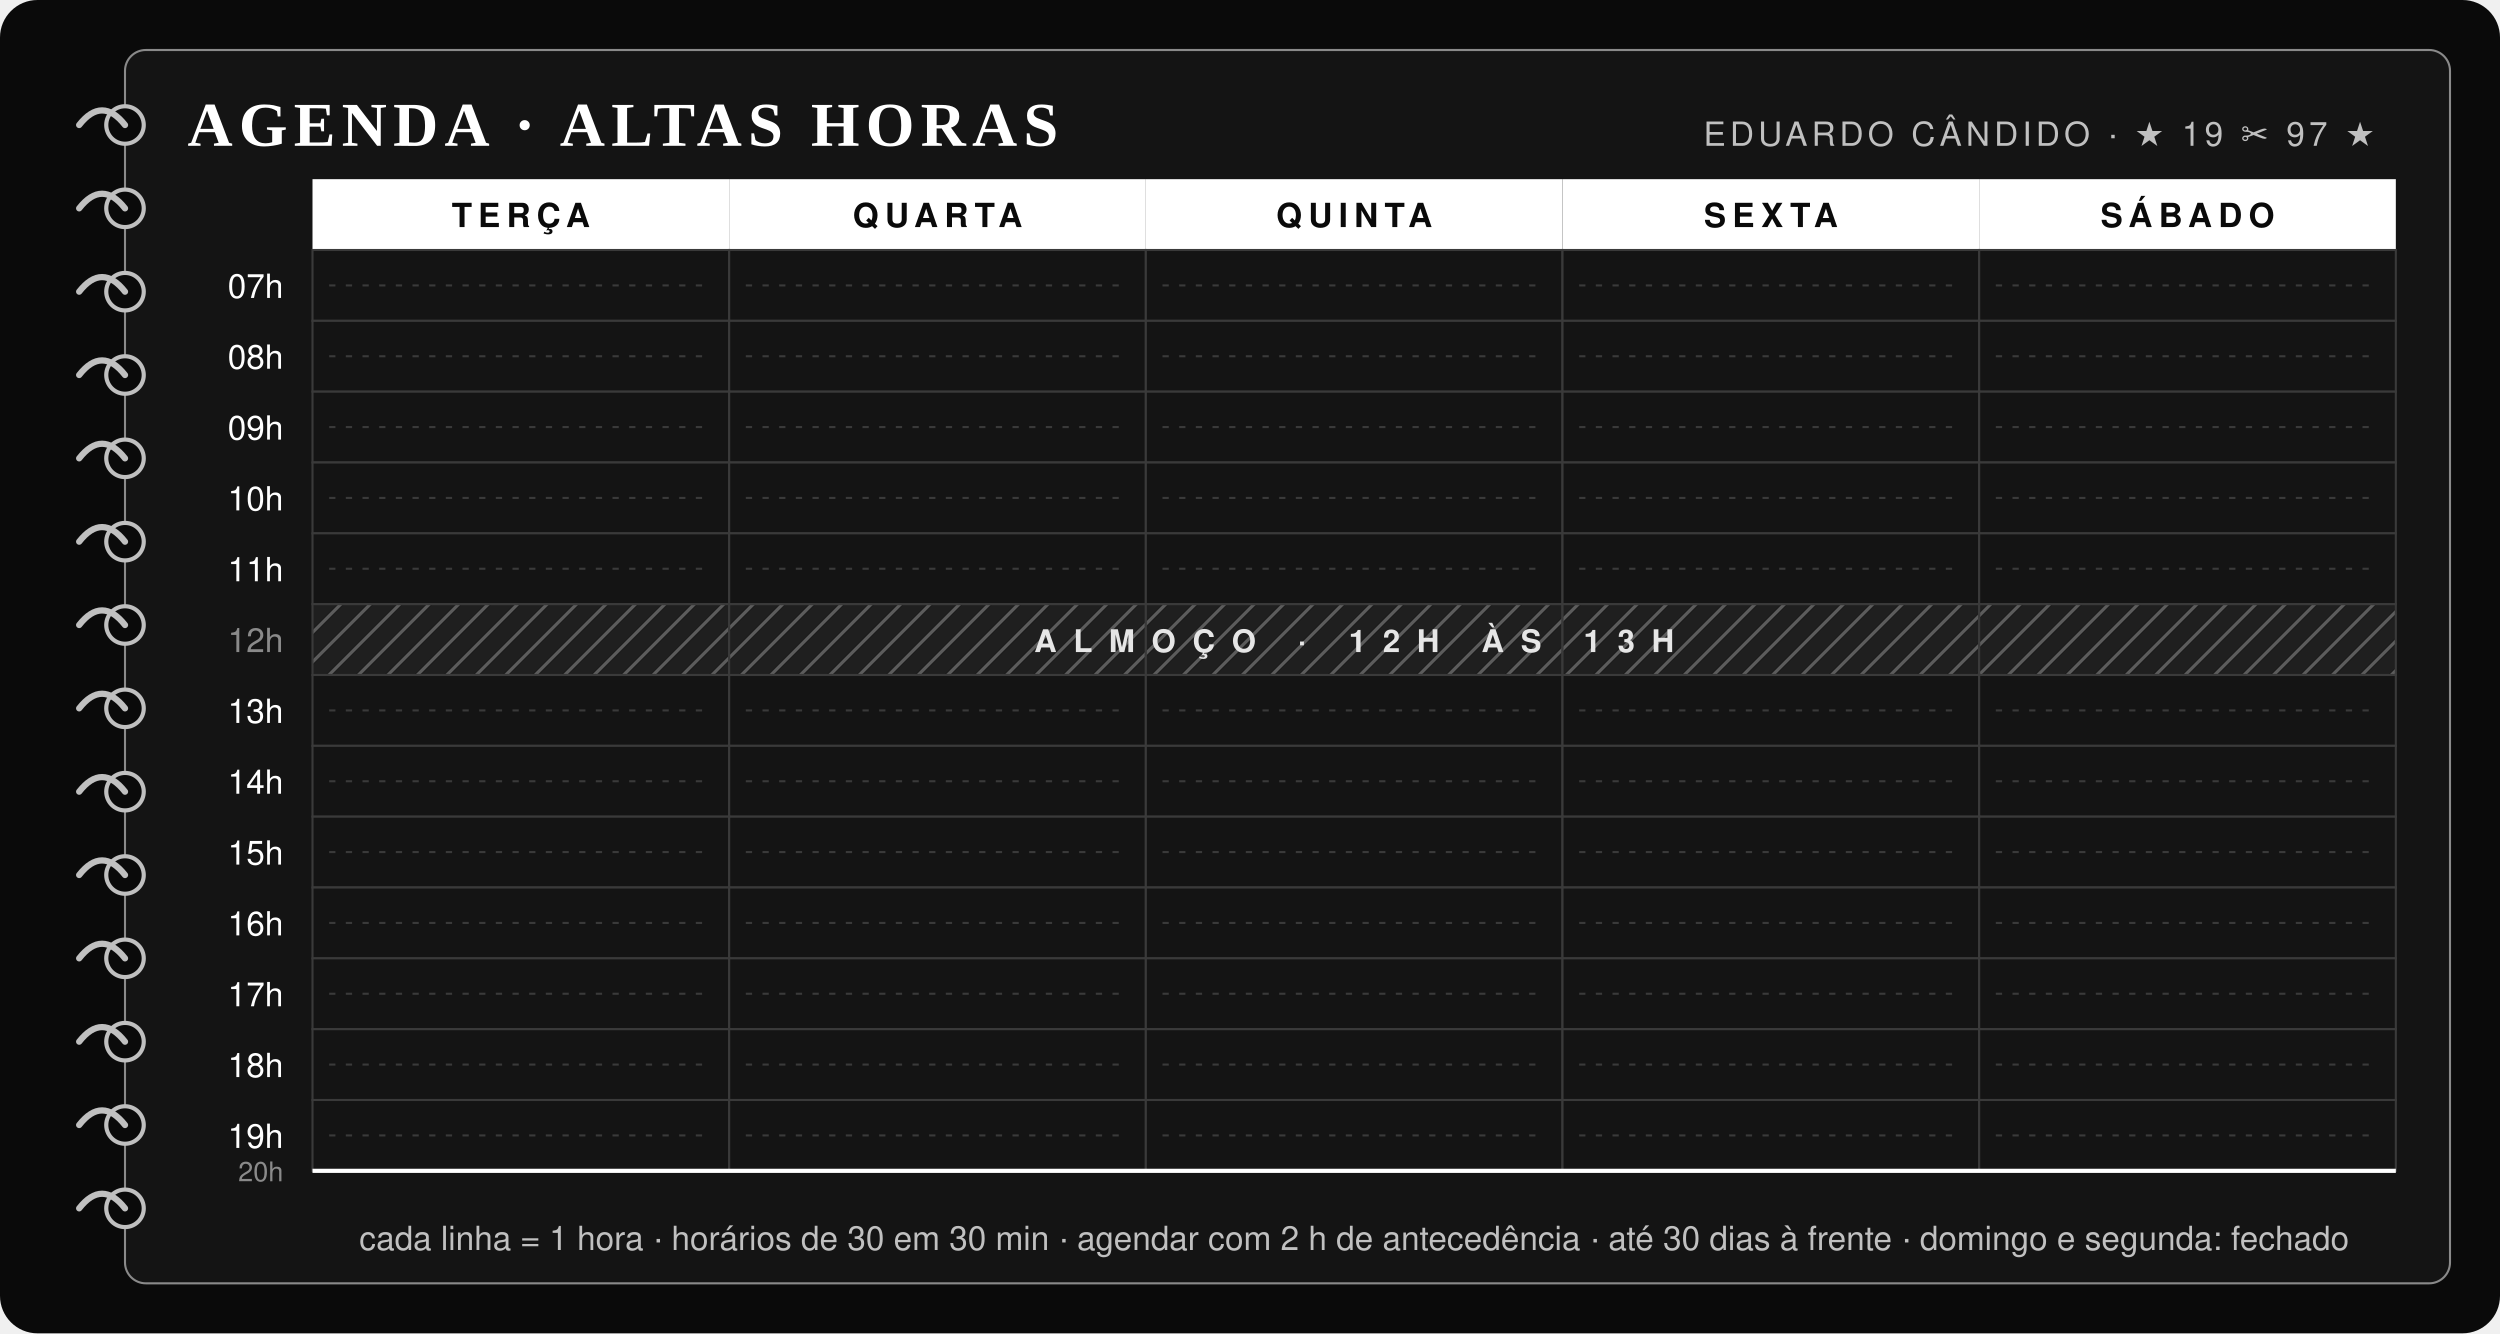
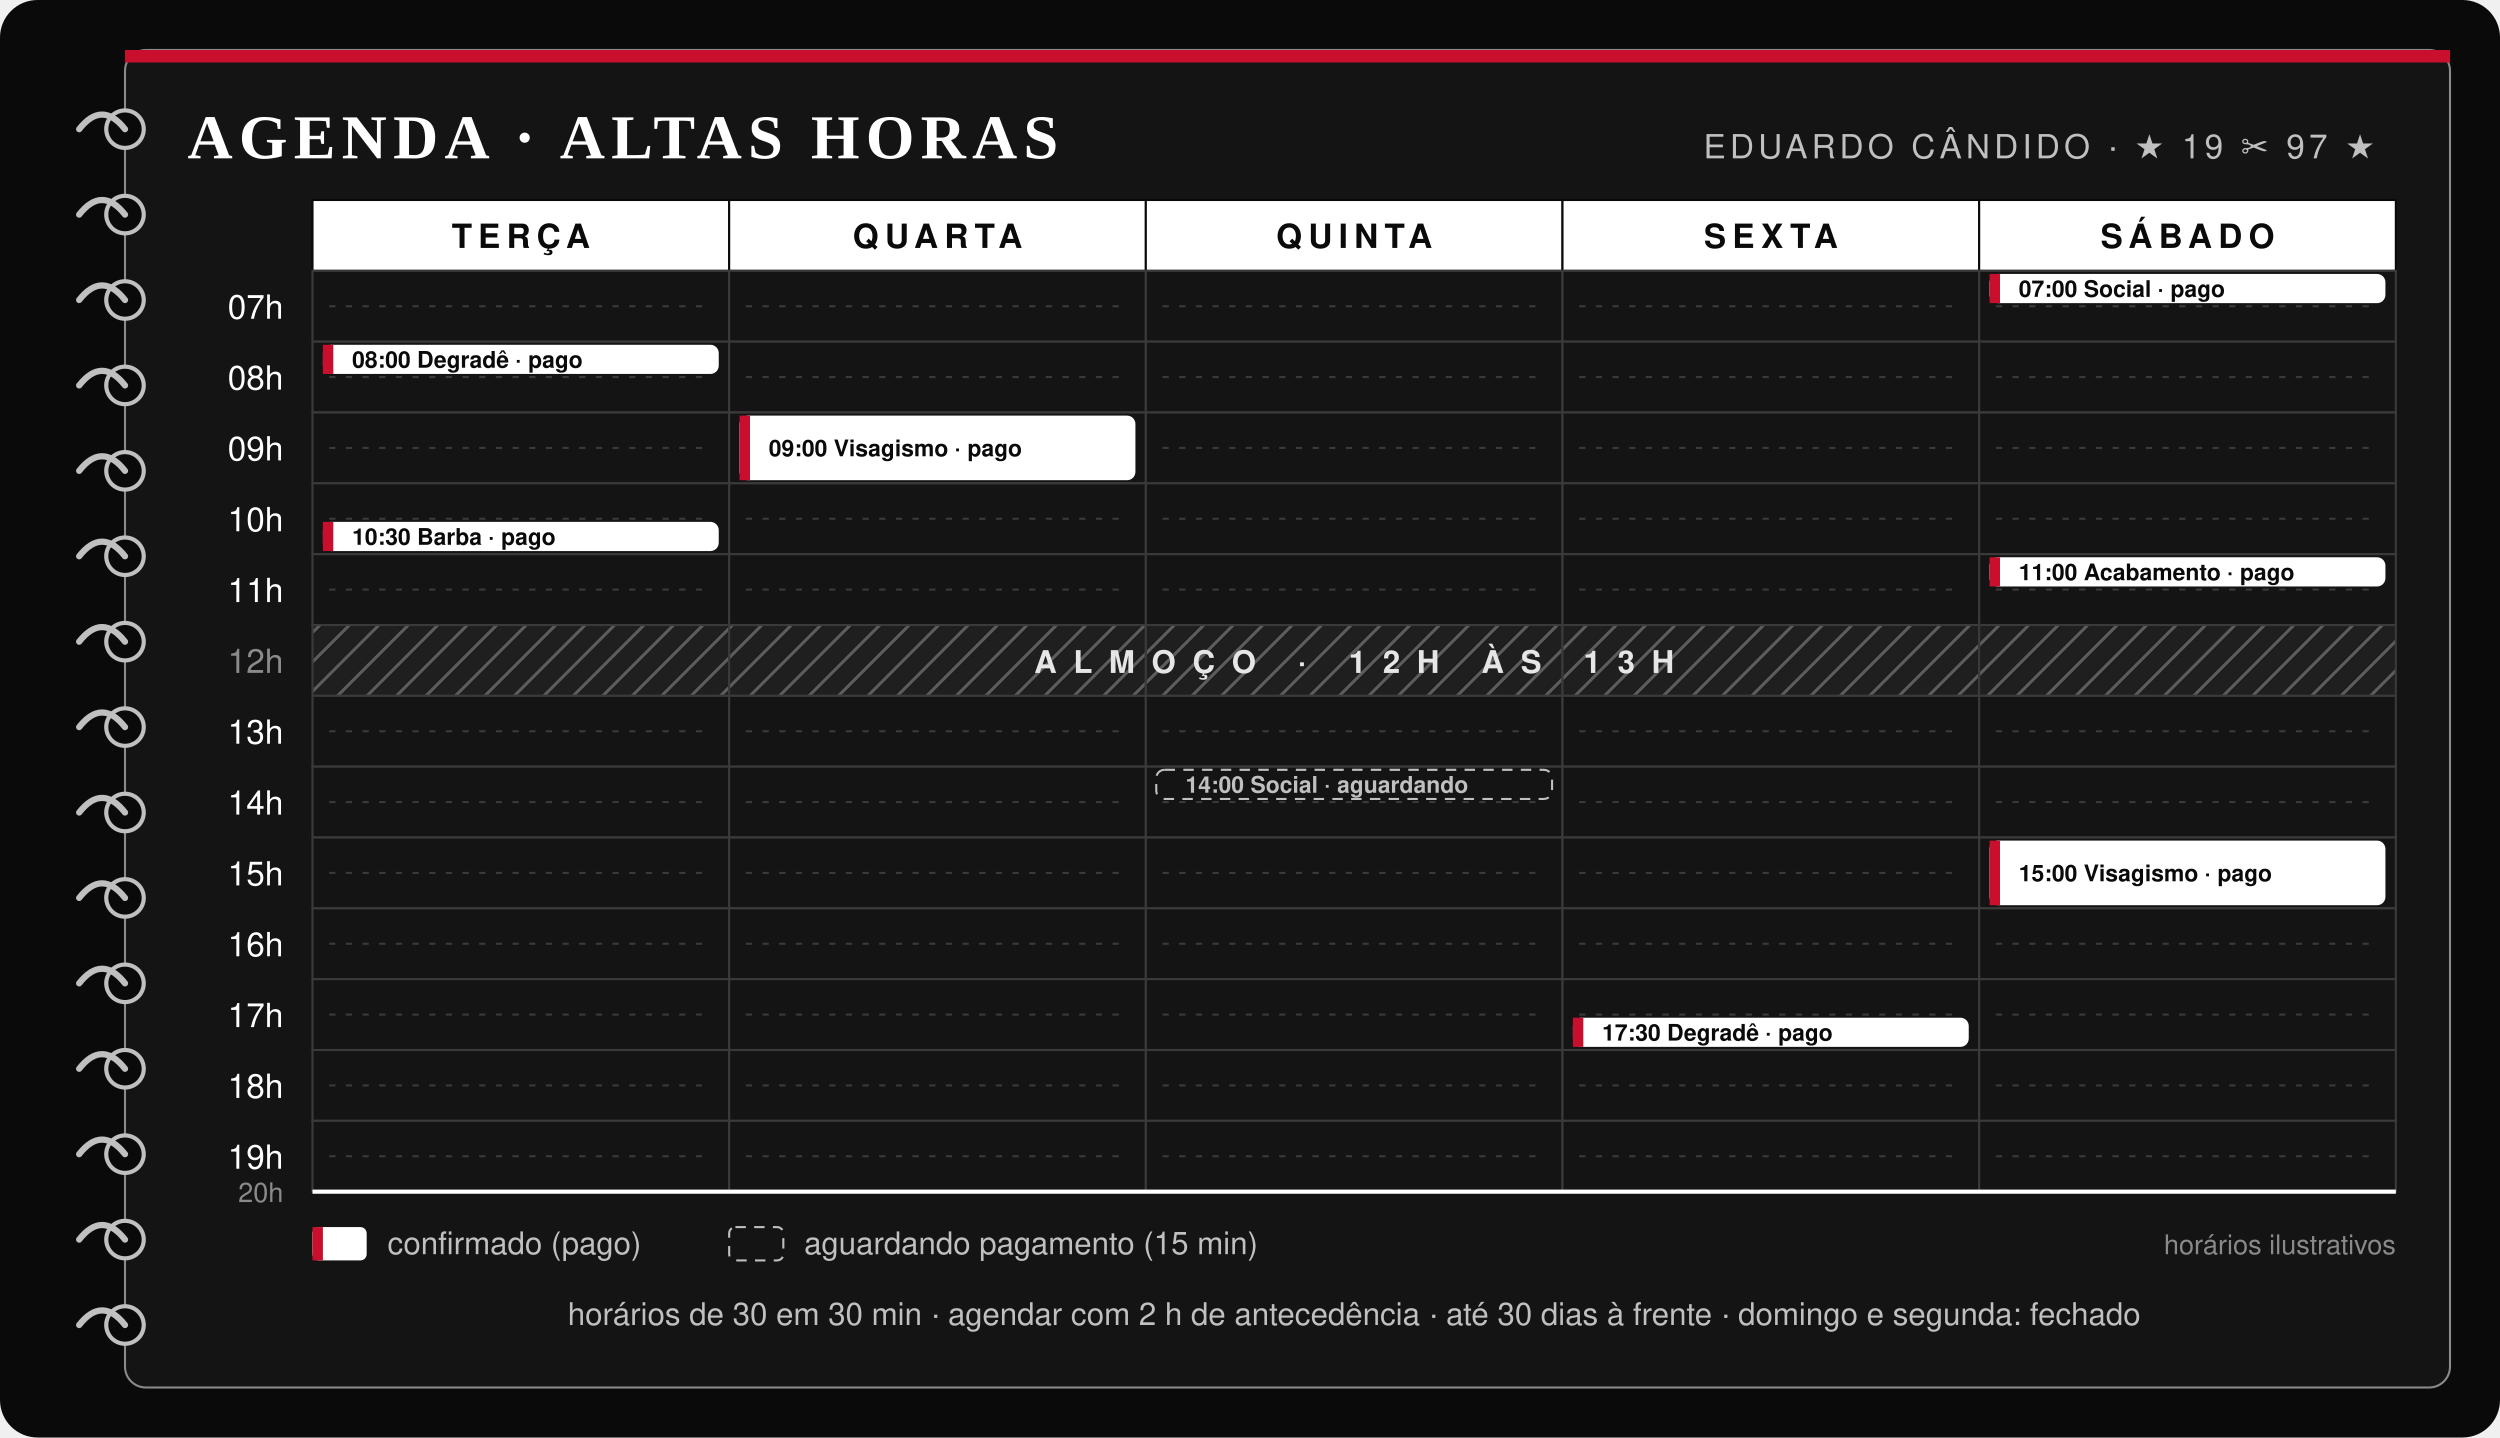
- <svg xmlns="http://www.w3.org/2000/svg" width="1200" height="640" viewBox="0 0 1200 640" role="img" aria-label="Página da agenda da Barbearia Altas Horas: terça a sábado, das 7h às 20h, com almoço das 12h às 13h">
+ <svg xmlns="http://www.w3.org/2000/svg" width="1200" height="690" viewBox="0 0 1200 690" role="img" aria-label="Página da agenda da Barbearia Altas Horas: terça a sábado, das 7h às 20h, com almoço das 12h às 13h e exemplos de horários confirmados e aguardando pagamento">
  <defs>
    <pattern id="almoco" width="10" height="10" patternUnits="userSpaceOnUse" patternTransform="rotate(45)">
      <rect width="10" height="10" fill="#1F1F1F" />
      <line x1="0" y1="0" x2="0" y2="10" stroke="#5A5A5A" stroke-width="3" />
    </pattern>
  </defs>
-   <rect width="1200" height="640" rx="18" fill="#0A0A0A" />
-   <rect x="60" y="24" width="1116" height="592" rx="10" fill="#141414" stroke="#8A8A8A" />
-   <circle cx="60" cy="60" r="9" fill="#0A0A0A" stroke="#C0C0C0" stroke-width="2" />
-   <path d="M 38 60 Q 49 46 60 60" fill="none" stroke="#C0C0C0" stroke-width="3" stroke-linecap="round" />
-   <circle cx="60" cy="100" r="9" fill="#0A0A0A" stroke="#C0C0C0" stroke-width="2" />
-   <path d="M 38 100 Q 49 86 60 100" fill="none" stroke="#C0C0C0" stroke-width="3" stroke-linecap="round" />
-   <circle cx="60" cy="140" r="9" fill="#0A0A0A" stroke="#C0C0C0" stroke-width="2" />
-   <path d="M 38 140 Q 49 126 60 140" fill="none" stroke="#C0C0C0" stroke-width="3" stroke-linecap="round" />
-   <circle cx="60" cy="180" r="9" fill="#0A0A0A" stroke="#C0C0C0" stroke-width="2" />
-   <path d="M 38 180 Q 49 166 60 180" fill="none" stroke="#C0C0C0" stroke-width="3" stroke-linecap="round" />
-   <circle cx="60" cy="220" r="9" fill="#0A0A0A" stroke="#C0C0C0" stroke-width="2" />
-   <path d="M 38 220 Q 49 206 60 220" fill="none" stroke="#C0C0C0" stroke-width="3" stroke-linecap="round" />
-   <circle cx="60" cy="260" r="9" fill="#0A0A0A" stroke="#C0C0C0" stroke-width="2" />
-   <path d="M 38 260 Q 49 246 60 260" fill="none" stroke="#C0C0C0" stroke-width="3" stroke-linecap="round" />
-   <circle cx="60" cy="300" r="9" fill="#0A0A0A" stroke="#C0C0C0" stroke-width="2" />
-   <path d="M 38 300 Q 49 286 60 300" fill="none" stroke="#C0C0C0" stroke-width="3" stroke-linecap="round" />
-   <circle cx="60" cy="340" r="9" fill="#0A0A0A" stroke="#C0C0C0" stroke-width="2" />
-   <path d="M 38 340 Q 49 326 60 340" fill="none" stroke="#C0C0C0" stroke-width="3" stroke-linecap="round" />
-   <circle cx="60" cy="380" r="9" fill="#0A0A0A" stroke="#C0C0C0" stroke-width="2" />
-   <path d="M 38 380 Q 49 366 60 380" fill="none" stroke="#C0C0C0" stroke-width="3" stroke-linecap="round" />
-   <circle cx="60" cy="420" r="9" fill="#0A0A0A" stroke="#C0C0C0" stroke-width="2" />
-   <path d="M 38 420 Q 49 406 60 420" fill="none" stroke="#C0C0C0" stroke-width="3" stroke-linecap="round" />
-   <circle cx="60" cy="460" r="9" fill="#0A0A0A" stroke="#C0C0C0" stroke-width="2" />
-   <path d="M 38 460 Q 49 446 60 460" fill="none" stroke="#C0C0C0" stroke-width="3" stroke-linecap="round" />
-   <circle cx="60" cy="500" r="9" fill="#0A0A0A" stroke="#C0C0C0" stroke-width="2" />
-   <path d="M 38 500 Q 49 486 60 500" fill="none" stroke="#C0C0C0" stroke-width="3" stroke-linecap="round" />
-   <circle cx="60" cy="540" r="9" fill="#0A0A0A" stroke="#C0C0C0" stroke-width="2" />
-   <path d="M 38 540 Q 49 526 60 540" fill="none" stroke="#C0C0C0" stroke-width="3" stroke-linecap="round" />
-   <circle cx="60" cy="580" r="9" fill="#0A0A0A" stroke="#C0C0C0" stroke-width="2" />
-   <path d="M 38 580 Q 49 566 60 580" fill="none" stroke="#C0C0C0" stroke-width="3" stroke-linecap="round" />
-   <text x="90" y="70" font-family="Georgia, 'Times New Roman', serif" font-size="30" font-weight="bold" fill="#FFFFFF" letter-spacing="3">AGENDA · ALTAS HORAS</text>
-   <text x="1140" y="70" text-anchor="end" font-family="Helvetica, Arial, sans-serif" font-size="16" fill="#C0C0C0" letter-spacing="2">EDUARDO CÂNDIDO · ★ 19 ✂ 97 ★</text>
-   <rect x="150" y="86" width="200" height="34" fill="#FFFFFF" />
-   <text x="250.0" y="109" text-anchor="middle" font-family="Helvetica, Arial, sans-serif" font-size="16" font-weight="bold" fill="#0A0A0A" letter-spacing="3">TERÇA</text>
-   <rect x="350" y="86" width="200" height="34" fill="#FFFFFF" />
-   <text x="450.0" y="109" text-anchor="middle" font-family="Helvetica, Arial, sans-serif" font-size="16" font-weight="bold" fill="#0A0A0A" letter-spacing="3">QUARTA</text>
-   <rect x="550" y="86" width="200" height="34" fill="#FFFFFF" />
-   <text x="650.0" y="109" text-anchor="middle" font-family="Helvetica, Arial, sans-serif" font-size="16" font-weight="bold" fill="#0A0A0A" letter-spacing="3">QUINTA</text>
-   <rect x="750" y="86" width="200" height="34" fill="#FFFFFF" />
-   <text x="850.0" y="109" text-anchor="middle" font-family="Helvetica, Arial, sans-serif" font-size="16" font-weight="bold" fill="#0A0A0A" letter-spacing="3">SEXTA</text>
-   <rect x="950" y="86" width="200" height="34" fill="#FFFFFF" />
-   <text x="1050.0" y="109" text-anchor="middle" font-family="Helvetica, Arial, sans-serif" font-size="16" font-weight="bold" fill="#0A0A0A" letter-spacing="3">SÁBADO</text>
-   <text x="136" y="143" text-anchor="end" font-family="Helvetica, Arial, sans-serif" font-size="16" fill="#FFFFFF">07h</text>
-   <rect x="150" y="120" width="200" height="34" fill="#141414" stroke="#3A3A3A" />
-   <line x1="158" y1="137.0" x2="342" y2="137.0" stroke="#3A3A3A" stroke-dasharray="3 5" />
-   <rect x="350" y="120" width="200" height="34" fill="#141414" stroke="#3A3A3A" />
-   <line x1="358" y1="137.0" x2="542" y2="137.0" stroke="#3A3A3A" stroke-dasharray="3 5" />
-   <rect x="550" y="120" width="200" height="34" fill="#141414" stroke="#3A3A3A" />
-   <line x1="558" y1="137.0" x2="742" y2="137.0" stroke="#3A3A3A" stroke-dasharray="3 5" />
-   <rect x="750" y="120" width="200" height="34" fill="#141414" stroke="#3A3A3A" />
-   <line x1="758" y1="137.0" x2="942" y2="137.0" stroke="#3A3A3A" stroke-dasharray="3 5" />
-   <rect x="950" y="120" width="200" height="34" fill="#141414" stroke="#3A3A3A" />
-   <line x1="958" y1="137.0" x2="1142" y2="137.0" stroke="#3A3A3A" stroke-dasharray="3 5" />
-   <text x="136" y="177" text-anchor="end" font-family="Helvetica, Arial, sans-serif" font-size="16" fill="#FFFFFF">08h</text>
-   <rect x="150" y="154" width="200" height="34" fill="#141414" stroke="#3A3A3A" />
-   <line x1="158" y1="171.0" x2="342" y2="171.0" stroke="#3A3A3A" stroke-dasharray="3 5" />
-   <rect x="350" y="154" width="200" height="34" fill="#141414" stroke="#3A3A3A" />
-   <line x1="358" y1="171.0" x2="542" y2="171.0" stroke="#3A3A3A" stroke-dasharray="3 5" />
-   <rect x="550" y="154" width="200" height="34" fill="#141414" stroke="#3A3A3A" />
-   <line x1="558" y1="171.0" x2="742" y2="171.0" stroke="#3A3A3A" stroke-dasharray="3 5" />
-   <rect x="750" y="154" width="200" height="34" fill="#141414" stroke="#3A3A3A" />
-   <line x1="758" y1="171.0" x2="942" y2="171.0" stroke="#3A3A3A" stroke-dasharray="3 5" />
-   <rect x="950" y="154" width="200" height="34" fill="#141414" stroke="#3A3A3A" />
-   <line x1="958" y1="171.0" x2="1142" y2="171.0" stroke="#3A3A3A" stroke-dasharray="3 5" />
-   <text x="136" y="211" text-anchor="end" font-family="Helvetica, Arial, sans-serif" font-size="16" fill="#FFFFFF">09h</text>
-   <rect x="150" y="188" width="200" height="34" fill="#141414" stroke="#3A3A3A" />
-   <line x1="158" y1="205.0" x2="342" y2="205.0" stroke="#3A3A3A" stroke-dasharray="3 5" />
-   <rect x="350" y="188" width="200" height="34" fill="#141414" stroke="#3A3A3A" />
-   <line x1="358" y1="205.0" x2="542" y2="205.0" stroke="#3A3A3A" stroke-dasharray="3 5" />
-   <rect x="550" y="188" width="200" height="34" fill="#141414" stroke="#3A3A3A" />
-   <line x1="558" y1="205.0" x2="742" y2="205.0" stroke="#3A3A3A" stroke-dasharray="3 5" />
-   <rect x="750" y="188" width="200" height="34" fill="#141414" stroke="#3A3A3A" />
-   <line x1="758" y1="205.0" x2="942" y2="205.0" stroke="#3A3A3A" stroke-dasharray="3 5" />
-   <rect x="950" y="188" width="200" height="34" fill="#141414" stroke="#3A3A3A" />
-   <line x1="958" y1="205.0" x2="1142" y2="205.0" stroke="#3A3A3A" stroke-dasharray="3 5" />
-   <text x="136" y="245" text-anchor="end" font-family="Helvetica, Arial, sans-serif" font-size="16" fill="#FFFFFF">10h</text>
-   <rect x="150" y="222" width="200" height="34" fill="#141414" stroke="#3A3A3A" />
-   <line x1="158" y1="239.0" x2="342" y2="239.0" stroke="#3A3A3A" stroke-dasharray="3 5" />
-   <rect x="350" y="222" width="200" height="34" fill="#141414" stroke="#3A3A3A" />
-   <line x1="358" y1="239.0" x2="542" y2="239.0" stroke="#3A3A3A" stroke-dasharray="3 5" />
-   <rect x="550" y="222" width="200" height="34" fill="#141414" stroke="#3A3A3A" />
-   <line x1="558" y1="239.0" x2="742" y2="239.0" stroke="#3A3A3A" stroke-dasharray="3 5" />
-   <rect x="750" y="222" width="200" height="34" fill="#141414" stroke="#3A3A3A" />
-   <line x1="758" y1="239.0" x2="942" y2="239.0" stroke="#3A3A3A" stroke-dasharray="3 5" />
-   <rect x="950" y="222" width="200" height="34" fill="#141414" stroke="#3A3A3A" />
-   <line x1="958" y1="239.0" x2="1142" y2="239.0" stroke="#3A3A3A" stroke-dasharray="3 5" />
-   <text x="136" y="279" text-anchor="end" font-family="Helvetica, Arial, sans-serif" font-size="16" fill="#FFFFFF">11h</text>
-   <rect x="150" y="256" width="200" height="34" fill="#141414" stroke="#3A3A3A" />
-   <line x1="158" y1="273.0" x2="342" y2="273.0" stroke="#3A3A3A" stroke-dasharray="3 5" />
-   <rect x="350" y="256" width="200" height="34" fill="#141414" stroke="#3A3A3A" />
-   <line x1="358" y1="273.0" x2="542" y2="273.0" stroke="#3A3A3A" stroke-dasharray="3 5" />
-   <rect x="550" y="256" width="200" height="34" fill="#141414" stroke="#3A3A3A" />
-   <line x1="558" y1="273.0" x2="742" y2="273.0" stroke="#3A3A3A" stroke-dasharray="3 5" />
-   <rect x="750" y="256" width="200" height="34" fill="#141414" stroke="#3A3A3A" />
-   <line x1="758" y1="273.0" x2="942" y2="273.0" stroke="#3A3A3A" stroke-dasharray="3 5" />
-   <rect x="950" y="256" width="200" height="34" fill="#141414" stroke="#3A3A3A" />
-   <line x1="958" y1="273.0" x2="1142" y2="273.0" stroke="#3A3A3A" stroke-dasharray="3 5" />
-   <text x="136" y="313" text-anchor="end" font-family="Helvetica, Arial, sans-serif" font-size="16" fill="#8A8A8A">12h</text>
-   <rect x="150" y="290" width="200" height="34" fill="url(#almoco)" stroke="#3A3A3A" />
-   <rect x="350" y="290" width="200" height="34" fill="url(#almoco)" stroke="#3A3A3A" />
-   <rect x="550" y="290" width="200" height="34" fill="url(#almoco)" stroke="#3A3A3A" />
-   <rect x="750" y="290" width="200" height="34" fill="url(#almoco)" stroke="#3A3A3A" />
-   <rect x="950" y="290" width="200" height="34" fill="url(#almoco)" stroke="#3A3A3A" />
-   <text x="650.0" y="313" text-anchor="middle" font-family="Helvetica, Arial, sans-serif" font-size="15" font-weight="bold" fill="#E6E6E6" letter-spacing="8">ALMOÇO · 12H ÀS 13H</text>
-   <text x="136" y="347" text-anchor="end" font-family="Helvetica, Arial, sans-serif" font-size="16" fill="#FFFFFF">13h</text>
-   <rect x="150" y="324" width="200" height="34" fill="#141414" stroke="#3A3A3A" />
-   <line x1="158" y1="341.0" x2="342" y2="341.0" stroke="#3A3A3A" stroke-dasharray="3 5" />
-   <rect x="350" y="324" width="200" height="34" fill="#141414" stroke="#3A3A3A" />
-   <line x1="358" y1="341.0" x2="542" y2="341.0" stroke="#3A3A3A" stroke-dasharray="3 5" />
-   <rect x="550" y="324" width="200" height="34" fill="#141414" stroke="#3A3A3A" />
-   <line x1="558" y1="341.0" x2="742" y2="341.0" stroke="#3A3A3A" stroke-dasharray="3 5" />
-   <rect x="750" y="324" width="200" height="34" fill="#141414" stroke="#3A3A3A" />
-   <line x1="758" y1="341.0" x2="942" y2="341.0" stroke="#3A3A3A" stroke-dasharray="3 5" />
-   <rect x="950" y="324" width="200" height="34" fill="#141414" stroke="#3A3A3A" />
-   <line x1="958" y1="341.0" x2="1142" y2="341.0" stroke="#3A3A3A" stroke-dasharray="3 5" />
-   <text x="136" y="381" text-anchor="end" font-family="Helvetica, Arial, sans-serif" font-size="16" fill="#FFFFFF">14h</text>
-   <rect x="150" y="358" width="200" height="34" fill="#141414" stroke="#3A3A3A" />
-   <line x1="158" y1="375.0" x2="342" y2="375.0" stroke="#3A3A3A" stroke-dasharray="3 5" />
-   <rect x="350" y="358" width="200" height="34" fill="#141414" stroke="#3A3A3A" />
-   <line x1="358" y1="375.0" x2="542" y2="375.0" stroke="#3A3A3A" stroke-dasharray="3 5" />
-   <rect x="550" y="358" width="200" height="34" fill="#141414" stroke="#3A3A3A" />
-   <line x1="558" y1="375.0" x2="742" y2="375.0" stroke="#3A3A3A" stroke-dasharray="3 5" />
-   <rect x="750" y="358" width="200" height="34" fill="#141414" stroke="#3A3A3A" />
-   <line x1="758" y1="375.0" x2="942" y2="375.0" stroke="#3A3A3A" stroke-dasharray="3 5" />
-   <rect x="950" y="358" width="200" height="34" fill="#141414" stroke="#3A3A3A" />
-   <line x1="958" y1="375.0" x2="1142" y2="375.0" stroke="#3A3A3A" stroke-dasharray="3 5" />
-   <text x="136" y="415" text-anchor="end" font-family="Helvetica, Arial, sans-serif" font-size="16" fill="#FFFFFF">15h</text>
-   <rect x="150" y="392" width="200" height="34" fill="#141414" stroke="#3A3A3A" />
-   <line x1="158" y1="409.0" x2="342" y2="409.0" stroke="#3A3A3A" stroke-dasharray="3 5" />
-   <rect x="350" y="392" width="200" height="34" fill="#141414" stroke="#3A3A3A" />
-   <line x1="358" y1="409.0" x2="542" y2="409.0" stroke="#3A3A3A" stroke-dasharray="3 5" />
-   <rect x="550" y="392" width="200" height="34" fill="#141414" stroke="#3A3A3A" />
-   <line x1="558" y1="409.0" x2="742" y2="409.0" stroke="#3A3A3A" stroke-dasharray="3 5" />
-   <rect x="750" y="392" width="200" height="34" fill="#141414" stroke="#3A3A3A" />
-   <line x1="758" y1="409.0" x2="942" y2="409.0" stroke="#3A3A3A" stroke-dasharray="3 5" />
-   <rect x="950" y="392" width="200" height="34" fill="#141414" stroke="#3A3A3A" />
-   <line x1="958" y1="409.0" x2="1142" y2="409.0" stroke="#3A3A3A" stroke-dasharray="3 5" />
-   <text x="136" y="449" text-anchor="end" font-family="Helvetica, Arial, sans-serif" font-size="16" fill="#FFFFFF">16h</text>
-   <rect x="150" y="426" width="200" height="34" fill="#141414" stroke="#3A3A3A" />
-   <line x1="158" y1="443.0" x2="342" y2="443.0" stroke="#3A3A3A" stroke-dasharray="3 5" />
-   <rect x="350" y="426" width="200" height="34" fill="#141414" stroke="#3A3A3A" />
-   <line x1="358" y1="443.0" x2="542" y2="443.0" stroke="#3A3A3A" stroke-dasharray="3 5" />
-   <rect x="550" y="426" width="200" height="34" fill="#141414" stroke="#3A3A3A" />
-   <line x1="558" y1="443.0" x2="742" y2="443.0" stroke="#3A3A3A" stroke-dasharray="3 5" />
-   <rect x="750" y="426" width="200" height="34" fill="#141414" stroke="#3A3A3A" />
-   <line x1="758" y1="443.0" x2="942" y2="443.0" stroke="#3A3A3A" stroke-dasharray="3 5" />
-   <rect x="950" y="426" width="200" height="34" fill="#141414" stroke="#3A3A3A" />
-   <line x1="958" y1="443.0" x2="1142" y2="443.0" stroke="#3A3A3A" stroke-dasharray="3 5" />
-   <text x="136" y="483" text-anchor="end" font-family="Helvetica, Arial, sans-serif" font-size="16" fill="#FFFFFF">17h</text>
-   <rect x="150" y="460" width="200" height="34" fill="#141414" stroke="#3A3A3A" />
-   <line x1="158" y1="477.0" x2="342" y2="477.0" stroke="#3A3A3A" stroke-dasharray="3 5" />
-   <rect x="350" y="460" width="200" height="34" fill="#141414" stroke="#3A3A3A" />
-   <line x1="358" y1="477.0" x2="542" y2="477.0" stroke="#3A3A3A" stroke-dasharray="3 5" />
-   <rect x="550" y="460" width="200" height="34" fill="#141414" stroke="#3A3A3A" />
-   <line x1="558" y1="477.0" x2="742" y2="477.0" stroke="#3A3A3A" stroke-dasharray="3 5" />
-   <rect x="750" y="460" width="200" height="34" fill="#141414" stroke="#3A3A3A" />
-   <line x1="758" y1="477.0" x2="942" y2="477.0" stroke="#3A3A3A" stroke-dasharray="3 5" />
-   <rect x="950" y="460" width="200" height="34" fill="#141414" stroke="#3A3A3A" />
-   <line x1="958" y1="477.0" x2="1142" y2="477.0" stroke="#3A3A3A" stroke-dasharray="3 5" />
-   <text x="136" y="517" text-anchor="end" font-family="Helvetica, Arial, sans-serif" font-size="16" fill="#FFFFFF">18h</text>
-   <rect x="150" y="494" width="200" height="34" fill="#141414" stroke="#3A3A3A" />
-   <line x1="158" y1="511.0" x2="342" y2="511.0" stroke="#3A3A3A" stroke-dasharray="3 5" />
-   <rect x="350" y="494" width="200" height="34" fill="#141414" stroke="#3A3A3A" />
-   <line x1="358" y1="511.0" x2="542" y2="511.0" stroke="#3A3A3A" stroke-dasharray="3 5" />
-   <rect x="550" y="494" width="200" height="34" fill="#141414" stroke="#3A3A3A" />
-   <line x1="558" y1="511.0" x2="742" y2="511.0" stroke="#3A3A3A" stroke-dasharray="3 5" />
-   <rect x="750" y="494" width="200" height="34" fill="#141414" stroke="#3A3A3A" />
-   <line x1="758" y1="511.0" x2="942" y2="511.0" stroke="#3A3A3A" stroke-dasharray="3 5" />
-   <rect x="950" y="494" width="200" height="34" fill="#141414" stroke="#3A3A3A" />
-   <line x1="958" y1="511.0" x2="1142" y2="511.0" stroke="#3A3A3A" stroke-dasharray="3 5" />
-   <text x="136" y="551" text-anchor="end" font-family="Helvetica, Arial, sans-serif" font-size="16" fill="#FFFFFF">19h</text>
-   <rect x="150" y="528" width="200" height="34" fill="#141414" stroke="#3A3A3A" />
-   <line x1="158" y1="545.0" x2="342" y2="545.0" stroke="#3A3A3A" stroke-dasharray="3 5" />
-   <rect x="350" y="528" width="200" height="34" fill="#141414" stroke="#3A3A3A" />
-   <line x1="358" y1="545.0" x2="542" y2="545.0" stroke="#3A3A3A" stroke-dasharray="3 5" />
-   <rect x="550" y="528" width="200" height="34" fill="#141414" stroke="#3A3A3A" />
-   <line x1="558" y1="545.0" x2="742" y2="545.0" stroke="#3A3A3A" stroke-dasharray="3 5" />
-   <rect x="750" y="528" width="200" height="34" fill="#141414" stroke="#3A3A3A" />
-   <line x1="758" y1="545.0" x2="942" y2="545.0" stroke="#3A3A3A" stroke-dasharray="3 5" />
-   <rect x="950" y="528" width="200" height="34" fill="#141414" stroke="#3A3A3A" />
-   <line x1="958" y1="545.0" x2="1142" y2="545.0" stroke="#3A3A3A" stroke-dasharray="3 5" />
-   <line x1="150" y1="562" x2="1150" y2="562" stroke="#FFFFFF" stroke-width="2" />
-   <text x="136" y="567" text-anchor="end" font-family="Helvetica, Arial, sans-serif" font-size="13" fill="#8A8A8A">20h</text>
-   <text x="650.0" y="600" text-anchor="middle" font-family="Helvetica, Arial, sans-serif" font-size="16" fill="#C0C0C0">cada linha = 1 hora · horários de 30 em 30 min · agendar com 2 h de antecedência · até 30 dias à frente · domingo e segunda: fechado</text>
+   <rect width="1200" height="690" rx="18" fill="#0A0A0A" />
+   <rect x="60" y="24" width="1116" height="642" rx="10" fill="#141414" stroke="#8A8A8A" />
+   <rect x="60" y="24" width="1116" height="6" fill="#C8102E" />
+   <circle cx="60" cy="62" r="9" fill="#0A0A0A" stroke="#C0C0C0" stroke-width="2" />
+   <path d="M 38 62 Q 49 48 60 62" fill="none" stroke="#C0C0C0" stroke-width="3" stroke-linecap="round" />
+   <circle cx="60" cy="103" r="9" fill="#0A0A0A" stroke="#C0C0C0" stroke-width="2" />
+   <path d="M 38 103 Q 49 89 60 103" fill="none" stroke="#C0C0C0" stroke-width="3" stroke-linecap="round" />
+   <circle cx="60" cy="144" r="9" fill="#0A0A0A" stroke="#C0C0C0" stroke-width="2" />
+   <path d="M 38 144 Q 49 130 60 144" fill="none" stroke="#C0C0C0" stroke-width="3" stroke-linecap="round" />
+   <circle cx="60" cy="185" r="9" fill="#0A0A0A" stroke="#C0C0C0" stroke-width="2" />
+   <path d="M 38 185 Q 49 171 60 185" fill="none" stroke="#C0C0C0" stroke-width="3" stroke-linecap="round" />
+   <circle cx="60" cy="226" r="9" fill="#0A0A0A" stroke="#C0C0C0" stroke-width="2" />
+   <path d="M 38 226 Q 49 212 60 226" fill="none" stroke="#C0C0C0" stroke-width="3" stroke-linecap="round" />
+   <circle cx="60" cy="267" r="9" fill="#0A0A0A" stroke="#C0C0C0" stroke-width="2" />
+   <path d="M 38 267 Q 49 253 60 267" fill="none" stroke="#C0C0C0" stroke-width="3" stroke-linecap="round" />
+   <circle cx="60" cy="308" r="9" fill="#0A0A0A" stroke="#C0C0C0" stroke-width="2" />
+   <path d="M 38 308 Q 49 294 60 308" fill="none" stroke="#C0C0C0" stroke-width="3" stroke-linecap="round" />
+   <circle cx="60" cy="349" r="9" fill="#0A0A0A" stroke="#C0C0C0" stroke-width="2" />
+   <path d="M 38 349 Q 49 335 60 349" fill="none" stroke="#C0C0C0" stroke-width="3" stroke-linecap="round" />
+   <circle cx="60" cy="390" r="9" fill="#0A0A0A" stroke="#C0C0C0" stroke-width="2" />
+   <path d="M 38 390 Q 49 376 60 390" fill="none" stroke="#C0C0C0" stroke-width="3" stroke-linecap="round" />
+   <circle cx="60" cy="431" r="9" fill="#0A0A0A" stroke="#C0C0C0" stroke-width="2" />
+   <path d="M 38 431 Q 49 417 60 431" fill="none" stroke="#C0C0C0" stroke-width="3" stroke-linecap="round" />
+   <circle cx="60" cy="472" r="9" fill="#0A0A0A" stroke="#C0C0C0" stroke-width="2" />
+   <path d="M 38 472 Q 49 458 60 472" fill="none" stroke="#C0C0C0" stroke-width="3" stroke-linecap="round" />
+   <circle cx="60" cy="513" r="9" fill="#0A0A0A" stroke="#C0C0C0" stroke-width="2" />
+   <path d="M 38 513 Q 49 499 60 513" fill="none" stroke="#C0C0C0" stroke-width="3" stroke-linecap="round" />
+   <circle cx="60" cy="554" r="9" fill="#0A0A0A" stroke="#C0C0C0" stroke-width="2" />
+   <path d="M 38 554 Q 49 540 60 554" fill="none" stroke="#C0C0C0" stroke-width="3" stroke-linecap="round" />
+   <circle cx="60" cy="595" r="9" fill="#0A0A0A" stroke="#C0C0C0" stroke-width="2" />
+   <path d="M 38 595 Q 49 581 60 595" fill="none" stroke="#C0C0C0" stroke-width="3" stroke-linecap="round" />
+   <circle cx="60" cy="636" r="9" fill="#0A0A0A" stroke="#C0C0C0" stroke-width="2" />
+   <path d="M 38 636 Q 49 622 60 636" fill="none" stroke="#C0C0C0" stroke-width="3" stroke-linecap="round" />
+   <text x="90" y="76" font-family="Georgia, 'Times New Roman', serif" font-size="30" font-weight="bold" fill="#FFFFFF" letter-spacing="3">AGENDA · ALTAS HORAS</text>
+   <text x="1140" y="76" text-anchor="end" font-family="Helvetica, Arial, sans-serif" font-size="16" fill="#C0C0C0" letter-spacing="2">EDUARDO CÂNDIDO · ★ 19 ✂ 97 ★</text>
+   <rect x="150" y="96" width="200" height="34" fill="#FFFFFF" stroke="#0A0A0A" />
+   <text x="250.0" y="119" text-anchor="middle" font-family="Helvetica, Arial, sans-serif" font-size="16" font-weight="bold" fill="#0A0A0A" letter-spacing="3">TERÇA</text>
+   <rect x="350" y="96" width="200" height="34" fill="#FFFFFF" stroke="#0A0A0A" />
+   <text x="450.0" y="119" text-anchor="middle" font-family="Helvetica, Arial, sans-serif" font-size="16" font-weight="bold" fill="#0A0A0A" letter-spacing="3">QUARTA</text>
+   <rect x="550" y="96" width="200" height="34" fill="#FFFFFF" stroke="#0A0A0A" />
+   <text x="650.0" y="119" text-anchor="middle" font-family="Helvetica, Arial, sans-serif" font-size="16" font-weight="bold" fill="#0A0A0A" letter-spacing="3">QUINTA</text>
+   <rect x="750" y="96" width="200" height="34" fill="#FFFFFF" stroke="#0A0A0A" />
+   <text x="850.0" y="119" text-anchor="middle" font-family="Helvetica, Arial, sans-serif" font-size="16" font-weight="bold" fill="#0A0A0A" letter-spacing="3">SEXTA</text>
+   <rect x="950" y="96" width="200" height="34" fill="#FFFFFF" stroke="#0A0A0A" />
+   <text x="1050.0" y="119" text-anchor="middle" font-family="Helvetica, Arial, sans-serif" font-size="16" font-weight="bold" fill="#0A0A0A" letter-spacing="3">SÁBADO</text>
+   <text x="136" y="153" text-anchor="end" font-family="Helvetica, Arial, sans-serif" font-size="16" fill="#FFFFFF">07h</text>
+   <rect x="150" y="130" width="200" height="34" fill="#141414" stroke="#3A3A3A" />
+   <line x1="158" y1="147.0" x2="342" y2="147.0" stroke="#3A3A3A" stroke-dasharray="3 5" />
+   <rect x="350" y="130" width="200" height="34" fill="#141414" stroke="#3A3A3A" />
+   <line x1="358" y1="147.0" x2="542" y2="147.0" stroke="#3A3A3A" stroke-dasharray="3 5" />
+   <rect x="550" y="130" width="200" height="34" fill="#141414" stroke="#3A3A3A" />
+   <line x1="558" y1="147.0" x2="742" y2="147.0" stroke="#3A3A3A" stroke-dasharray="3 5" />
+   <rect x="750" y="130" width="200" height="34" fill="#141414" stroke="#3A3A3A" />
+   <line x1="758" y1="147.0" x2="942" y2="147.0" stroke="#3A3A3A" stroke-dasharray="3 5" />
+   <rect x="950" y="130" width="200" height="34" fill="#141414" stroke="#3A3A3A" />
+   <line x1="958" y1="147.0" x2="1142" y2="147.0" stroke="#3A3A3A" stroke-dasharray="3 5" />
+   <text x="136" y="187" text-anchor="end" font-family="Helvetica, Arial, sans-serif" font-size="16" fill="#FFFFFF">08h</text>
+   <rect x="150" y="164" width="200" height="34" fill="#141414" stroke="#3A3A3A" />
+   <line x1="158" y1="181.0" x2="342" y2="181.0" stroke="#3A3A3A" stroke-dasharray="3 5" />
+   <rect x="350" y="164" width="200" height="34" fill="#141414" stroke="#3A3A3A" />
+   <line x1="358" y1="181.0" x2="542" y2="181.0" stroke="#3A3A3A" stroke-dasharray="3 5" />
+   <rect x="550" y="164" width="200" height="34" fill="#141414" stroke="#3A3A3A" />
+   <line x1="558" y1="181.0" x2="742" y2="181.0" stroke="#3A3A3A" stroke-dasharray="3 5" />
+   <rect x="750" y="164" width="200" height="34" fill="#141414" stroke="#3A3A3A" />
+   <line x1="758" y1="181.0" x2="942" y2="181.0" stroke="#3A3A3A" stroke-dasharray="3 5" />
+   <rect x="950" y="164" width="200" height="34" fill="#141414" stroke="#3A3A3A" />
+   <line x1="958" y1="181.0" x2="1142" y2="181.0" stroke="#3A3A3A" stroke-dasharray="3 5" />
+   <text x="136" y="221" text-anchor="end" font-family="Helvetica, Arial, sans-serif" font-size="16" fill="#FFFFFF">09h</text>
+   <rect x="150" y="198" width="200" height="34" fill="#141414" stroke="#3A3A3A" />
+   <line x1="158" y1="215.0" x2="342" y2="215.0" stroke="#3A3A3A" stroke-dasharray="3 5" />
+   <rect x="350" y="198" width="200" height="34" fill="#141414" stroke="#3A3A3A" />
+   <line x1="358" y1="215.0" x2="542" y2="215.0" stroke="#3A3A3A" stroke-dasharray="3 5" />
+   <rect x="550" y="198" width="200" height="34" fill="#141414" stroke="#3A3A3A" />
+   <line x1="558" y1="215.0" x2="742" y2="215.0" stroke="#3A3A3A" stroke-dasharray="3 5" />
+   <rect x="750" y="198" width="200" height="34" fill="#141414" stroke="#3A3A3A" />
+   <line x1="758" y1="215.0" x2="942" y2="215.0" stroke="#3A3A3A" stroke-dasharray="3 5" />
+   <rect x="950" y="198" width="200" height="34" fill="#141414" stroke="#3A3A3A" />
+   <line x1="958" y1="215.0" x2="1142" y2="215.0" stroke="#3A3A3A" stroke-dasharray="3 5" />
+   <text x="136" y="255" text-anchor="end" font-family="Helvetica, Arial, sans-serif" font-size="16" fill="#FFFFFF">10h</text>
+   <rect x="150" y="232" width="200" height="34" fill="#141414" stroke="#3A3A3A" />
+   <line x1="158" y1="249.0" x2="342" y2="249.0" stroke="#3A3A3A" stroke-dasharray="3 5" />
+   <rect x="350" y="232" width="200" height="34" fill="#141414" stroke="#3A3A3A" />
+   <line x1="358" y1="249.0" x2="542" y2="249.0" stroke="#3A3A3A" stroke-dasharray="3 5" />
+   <rect x="550" y="232" width="200" height="34" fill="#141414" stroke="#3A3A3A" />
+   <line x1="558" y1="249.0" x2="742" y2="249.0" stroke="#3A3A3A" stroke-dasharray="3 5" />
+   <rect x="750" y="232" width="200" height="34" fill="#141414" stroke="#3A3A3A" />
+   <line x1="758" y1="249.0" x2="942" y2="249.0" stroke="#3A3A3A" stroke-dasharray="3 5" />
+   <rect x="950" y="232" width="200" height="34" fill="#141414" stroke="#3A3A3A" />
+   <line x1="958" y1="249.0" x2="1142" y2="249.0" stroke="#3A3A3A" stroke-dasharray="3 5" />
+   <text x="136" y="289" text-anchor="end" font-family="Helvetica, Arial, sans-serif" font-size="16" fill="#FFFFFF">11h</text>
+   <rect x="150" y="266" width="200" height="34" fill="#141414" stroke="#3A3A3A" />
+   <line x1="158" y1="283.0" x2="342" y2="283.0" stroke="#3A3A3A" stroke-dasharray="3 5" />
+   <rect x="350" y="266" width="200" height="34" fill="#141414" stroke="#3A3A3A" />
+   <line x1="358" y1="283.0" x2="542" y2="283.0" stroke="#3A3A3A" stroke-dasharray="3 5" />
+   <rect x="550" y="266" width="200" height="34" fill="#141414" stroke="#3A3A3A" />
+   <line x1="558" y1="283.0" x2="742" y2="283.0" stroke="#3A3A3A" stroke-dasharray="3 5" />
+   <rect x="750" y="266" width="200" height="34" fill="#141414" stroke="#3A3A3A" />
+   <line x1="758" y1="283.0" x2="942" y2="283.0" stroke="#3A3A3A" stroke-dasharray="3 5" />
+   <rect x="950" y="266" width="200" height="34" fill="#141414" stroke="#3A3A3A" />
+   <line x1="958" y1="283.0" x2="1142" y2="283.0" stroke="#3A3A3A" stroke-dasharray="3 5" />
+   <text x="136" y="323" text-anchor="end" font-family="Helvetica, Arial, sans-serif" font-size="16" fill="#8A8A8A">12h</text>
+   <rect x="150" y="300" width="200" height="34" fill="url(#almoco)" stroke="#3A3A3A" />
+   <rect x="350" y="300" width="200" height="34" fill="url(#almoco)" stroke="#3A3A3A" />
+   <rect x="550" y="300" width="200" height="34" fill="url(#almoco)" stroke="#3A3A3A" />
+   <rect x="750" y="300" width="200" height="34" fill="url(#almoco)" stroke="#3A3A3A" />
+   <rect x="950" y="300" width="200" height="34" fill="url(#almoco)" stroke="#3A3A3A" />
+   <text x="650.0" y="323" text-anchor="middle" font-family="Helvetica, Arial, sans-serif" font-size="15" font-weight="bold" fill="#E6E6E6" letter-spacing="8">ALMOÇO · 12H ÀS 13H</text>
+   <text x="136" y="357" text-anchor="end" font-family="Helvetica, Arial, sans-serif" font-size="16" fill="#FFFFFF">13h</text>
+   <rect x="150" y="334" width="200" height="34" fill="#141414" stroke="#3A3A3A" />
+   <line x1="158" y1="351.0" x2="342" y2="351.0" stroke="#3A3A3A" stroke-dasharray="3 5" />
+   <rect x="350" y="334" width="200" height="34" fill="#141414" stroke="#3A3A3A" />
+   <line x1="358" y1="351.0" x2="542" y2="351.0" stroke="#3A3A3A" stroke-dasharray="3 5" />
+   <rect x="550" y="334" width="200" height="34" fill="#141414" stroke="#3A3A3A" />
+   <line x1="558" y1="351.0" x2="742" y2="351.0" stroke="#3A3A3A" stroke-dasharray="3 5" />
+   <rect x="750" y="334" width="200" height="34" fill="#141414" stroke="#3A3A3A" />
+   <line x1="758" y1="351.0" x2="942" y2="351.0" stroke="#3A3A3A" stroke-dasharray="3 5" />
+   <rect x="950" y="334" width="200" height="34" fill="#141414" stroke="#3A3A3A" />
+   <line x1="958" y1="351.0" x2="1142" y2="351.0" stroke="#3A3A3A" stroke-dasharray="3 5" />
+   <text x="136" y="391" text-anchor="end" font-family="Helvetica, Arial, sans-serif" font-size="16" fill="#FFFFFF">14h</text>
+   <rect x="150" y="368" width="200" height="34" fill="#141414" stroke="#3A3A3A" />
+   <line x1="158" y1="385.0" x2="342" y2="385.0" stroke="#3A3A3A" stroke-dasharray="3 5" />
+   <rect x="350" y="368" width="200" height="34" fill="#141414" stroke="#3A3A3A" />
+   <line x1="358" y1="385.0" x2="542" y2="385.0" stroke="#3A3A3A" stroke-dasharray="3 5" />
+   <rect x="550" y="368" width="200" height="34" fill="#141414" stroke="#3A3A3A" />
+   <line x1="558" y1="385.0" x2="742" y2="385.0" stroke="#3A3A3A" stroke-dasharray="3 5" />
+   <rect x="750" y="368" width="200" height="34" fill="#141414" stroke="#3A3A3A" />
+   <line x1="758" y1="385.0" x2="942" y2="385.0" stroke="#3A3A3A" stroke-dasharray="3 5" />
+   <rect x="950" y="368" width="200" height="34" fill="#141414" stroke="#3A3A3A" />
+   <line x1="958" y1="385.0" x2="1142" y2="385.0" stroke="#3A3A3A" stroke-dasharray="3 5" />
+   <text x="136" y="425" text-anchor="end" font-family="Helvetica, Arial, sans-serif" font-size="16" fill="#FFFFFF">15h</text>
+   <rect x="150" y="402" width="200" height="34" fill="#141414" stroke="#3A3A3A" />
+   <line x1="158" y1="419.0" x2="342" y2="419.0" stroke="#3A3A3A" stroke-dasharray="3 5" />
+   <rect x="350" y="402" width="200" height="34" fill="#141414" stroke="#3A3A3A" />
+   <line x1="358" y1="419.0" x2="542" y2="419.0" stroke="#3A3A3A" stroke-dasharray="3 5" />
+   <rect x="550" y="402" width="200" height="34" fill="#141414" stroke="#3A3A3A" />
+   <line x1="558" y1="419.0" x2="742" y2="419.0" stroke="#3A3A3A" stroke-dasharray="3 5" />
+   <rect x="750" y="402" width="200" height="34" fill="#141414" stroke="#3A3A3A" />
+   <line x1="758" y1="419.0" x2="942" y2="419.0" stroke="#3A3A3A" stroke-dasharray="3 5" />
+   <rect x="950" y="402" width="200" height="34" fill="#141414" stroke="#3A3A3A" />
+   <line x1="958" y1="419.0" x2="1142" y2="419.0" stroke="#3A3A3A" stroke-dasharray="3 5" />
+   <text x="136" y="459" text-anchor="end" font-family="Helvetica, Arial, sans-serif" font-size="16" fill="#FFFFFF">16h</text>
+   <rect x="150" y="436" width="200" height="34" fill="#141414" stroke="#3A3A3A" />
+   <line x1="158" y1="453.0" x2="342" y2="453.0" stroke="#3A3A3A" stroke-dasharray="3 5" />
+   <rect x="350" y="436" width="200" height="34" fill="#141414" stroke="#3A3A3A" />
+   <line x1="358" y1="453.0" x2="542" y2="453.0" stroke="#3A3A3A" stroke-dasharray="3 5" />
+   <rect x="550" y="436" width="200" height="34" fill="#141414" stroke="#3A3A3A" />
+   <line x1="558" y1="453.0" x2="742" y2="453.0" stroke="#3A3A3A" stroke-dasharray="3 5" />
+   <rect x="750" y="436" width="200" height="34" fill="#141414" stroke="#3A3A3A" />
+   <line x1="758" y1="453.0" x2="942" y2="453.0" stroke="#3A3A3A" stroke-dasharray="3 5" />
+   <rect x="950" y="436" width="200" height="34" fill="#141414" stroke="#3A3A3A" />
+   <line x1="958" y1="453.0" x2="1142" y2="453.0" stroke="#3A3A3A" stroke-dasharray="3 5" />
+   <text x="136" y="493" text-anchor="end" font-family="Helvetica, Arial, sans-serif" font-size="16" fill="#FFFFFF">17h</text>
+   <rect x="150" y="470" width="200" height="34" fill="#141414" stroke="#3A3A3A" />
+   <line x1="158" y1="487.0" x2="342" y2="487.0" stroke="#3A3A3A" stroke-dasharray="3 5" />
+   <rect x="350" y="470" width="200" height="34" fill="#141414" stroke="#3A3A3A" />
+   <line x1="358" y1="487.0" x2="542" y2="487.0" stroke="#3A3A3A" stroke-dasharray="3 5" />
+   <rect x="550" y="470" width="200" height="34" fill="#141414" stroke="#3A3A3A" />
+   <line x1="558" y1="487.0" x2="742" y2="487.0" stroke="#3A3A3A" stroke-dasharray="3 5" />
+   <rect x="750" y="470" width="200" height="34" fill="#141414" stroke="#3A3A3A" />
+   <line x1="758" y1="487.0" x2="942" y2="487.0" stroke="#3A3A3A" stroke-dasharray="3 5" />
+   <rect x="950" y="470" width="200" height="34" fill="#141414" stroke="#3A3A3A" />
+   <line x1="958" y1="487.0" x2="1142" y2="487.0" stroke="#3A3A3A" stroke-dasharray="3 5" />
+   <text x="136" y="527" text-anchor="end" font-family="Helvetica, Arial, sans-serif" font-size="16" fill="#FFFFFF">18h</text>
+   <rect x="150" y="504" width="200" height="34" fill="#141414" stroke="#3A3A3A" />
+   <line x1="158" y1="521.0" x2="342" y2="521.0" stroke="#3A3A3A" stroke-dasharray="3 5" />
+   <rect x="350" y="504" width="200" height="34" fill="#141414" stroke="#3A3A3A" />
+   <line x1="358" y1="521.0" x2="542" y2="521.0" stroke="#3A3A3A" stroke-dasharray="3 5" />
+   <rect x="550" y="504" width="200" height="34" fill="#141414" stroke="#3A3A3A" />
+   <line x1="558" y1="521.0" x2="742" y2="521.0" stroke="#3A3A3A" stroke-dasharray="3 5" />
+   <rect x="750" y="504" width="200" height="34" fill="#141414" stroke="#3A3A3A" />
+   <line x1="758" y1="521.0" x2="942" y2="521.0" stroke="#3A3A3A" stroke-dasharray="3 5" />
+   <rect x="950" y="504" width="200" height="34" fill="#141414" stroke="#3A3A3A" />
+   <line x1="958" y1="521.0" x2="1142" y2="521.0" stroke="#3A3A3A" stroke-dasharray="3 5" />
+   <text x="136" y="561" text-anchor="end" font-family="Helvetica, Arial, sans-serif" font-size="16" fill="#FFFFFF">19h</text>
+   <rect x="150" y="538" width="200" height="34" fill="#141414" stroke="#3A3A3A" />
+   <line x1="158" y1="555.0" x2="342" y2="555.0" stroke="#3A3A3A" stroke-dasharray="3 5" />
+   <rect x="350" y="538" width="200" height="34" fill="#141414" stroke="#3A3A3A" />
+   <line x1="358" y1="555.0" x2="542" y2="555.0" stroke="#3A3A3A" stroke-dasharray="3 5" />
+   <rect x="550" y="538" width="200" height="34" fill="#141414" stroke="#3A3A3A" />
+   <line x1="558" y1="555.0" x2="742" y2="555.0" stroke="#3A3A3A" stroke-dasharray="3 5" />
+   <rect x="750" y="538" width="200" height="34" fill="#141414" stroke="#3A3A3A" />
+   <line x1="758" y1="555.0" x2="942" y2="555.0" stroke="#3A3A3A" stroke-dasharray="3 5" />
+   <rect x="950" y="538" width="200" height="34" fill="#141414" stroke="#3A3A3A" />
+   <line x1="958" y1="555.0" x2="1142" y2="555.0" stroke="#3A3A3A" stroke-dasharray="3 5" />
+   <rect x="155" y="165.5" width="190" height="14.0" rx="4" fill="#FFFFFF" />
+   <rect x="155" y="165.5" width="5" height="14.0" fill="#C8102E" />
+   <text x="169" y="176.5" font-family="Helvetica, Arial, sans-serif" font-size="11" font-weight="bold" fill="#0A0A0A">08:00 Degradê · pago</text>
+   <rect x="155" y="250.5" width="190" height="14.0" rx="4" fill="#FFFFFF" />
+   <rect x="155" y="250.5" width="5" height="14.0" fill="#C8102E" />
+   <text x="169" y="261.5" font-family="Helvetica, Arial, sans-serif" font-size="11" font-weight="bold" fill="#0A0A0A">10:30 Barba · pago</text>
+   <rect x="355" y="199.5" width="190" height="31.0" rx="4" fill="#FFFFFF" />
+   <rect x="355" y="199.5" width="5" height="31.0" fill="#C8102E" />
+   <text x="369" y="219.0" font-family="Helvetica, Arial, sans-serif" font-size="11" font-weight="bold" fill="#0A0A0A">09:00 Visagismo · pago</text>
+   <rect x="555" y="369.5" width="190" height="14.0" rx="4" fill="none" stroke="#C0C0C0" stroke-dasharray="5 4" />
+   <text x="569" y="380.5" font-family="Helvetica, Arial, sans-serif" font-size="11" font-weight="bold" fill="#C0C0C0">14:00 Social · aguardando</text>
+   <rect x="755" y="488.5" width="190" height="14.0" rx="4" fill="#FFFFFF" />
+   <rect x="755" y="488.5" width="5" height="14.0" fill="#C8102E" />
+   <text x="769" y="499.5" font-family="Helvetica, Arial, sans-serif" font-size="11" font-weight="bold" fill="#0A0A0A">17:30 Degradê · pago</text>
+   <rect x="955" y="131.5" width="190" height="14.0" rx="4" fill="#FFFFFF" />
+   <rect x="955" y="131.5" width="5" height="14.0" fill="#C8102E" />
+   <text x="969" y="142.5" font-family="Helvetica, Arial, sans-serif" font-size="11" font-weight="bold" fill="#0A0A0A">07:00 Social · pago</text>
+   <rect x="955" y="267.5" width="190" height="14.0" rx="4" fill="#FFFFFF" />
+   <rect x="955" y="267.5" width="5" height="14.0" fill="#C8102E" />
+   <text x="969" y="278.5" font-family="Helvetica, Arial, sans-serif" font-size="11" font-weight="bold" fill="#0A0A0A">11:00 Acabamento · pago</text>
+   <rect x="955" y="403.5" width="190" height="31.0" rx="4" fill="#FFFFFF" />
+   <rect x="955" y="403.5" width="5" height="31.0" fill="#C8102E" />
+   <text x="969" y="423.0" font-family="Helvetica, Arial, sans-serif" font-size="11" font-weight="bold" fill="#0A0A0A">15:00 Visagismo · pago</text>
+   <line x1="150" y1="572" x2="1150" y2="572" stroke="#FFFFFF" stroke-width="2" />
+   <text x="136" y="577" text-anchor="end" font-family="Helvetica, Arial, sans-serif" font-size="13" fill="#8A8A8A">20h</text>
+   <rect x="150" y="589" width="26" height="16" rx="3" fill="#FFFFFF" />
+   <rect x="150" y="589" width="5" height="16" fill="#C8102E" />
+   <text x="186" y="602" font-family="Helvetica, Arial, sans-serif" font-size="15" fill="#C0C0C0">confirmado (pago)</text>
+   <rect x="350" y="589" width="26" height="16" rx="3" fill="none" stroke="#C0C0C0" stroke-dasharray="5 4" />
+   <text x="386" y="602" font-family="Helvetica, Arial, sans-serif" font-size="15" fill="#C0C0C0">aguardando pagamento (15 min)</text>
+   <text x="1150" y="602" text-anchor="end" font-family="Helvetica, Arial, sans-serif" font-size="13" fill="#8A8A8A">horários ilustrativos</text>
+   <text x="650.0" y="636" text-anchor="middle" font-family="Helvetica, Arial, sans-serif" font-size="15" fill="#C0C0C0">horários de 30 em 30 min · agendar com 2 h de antecedência · até 30 dias à frente · domingo e segunda: fechado</text>
</svg>
